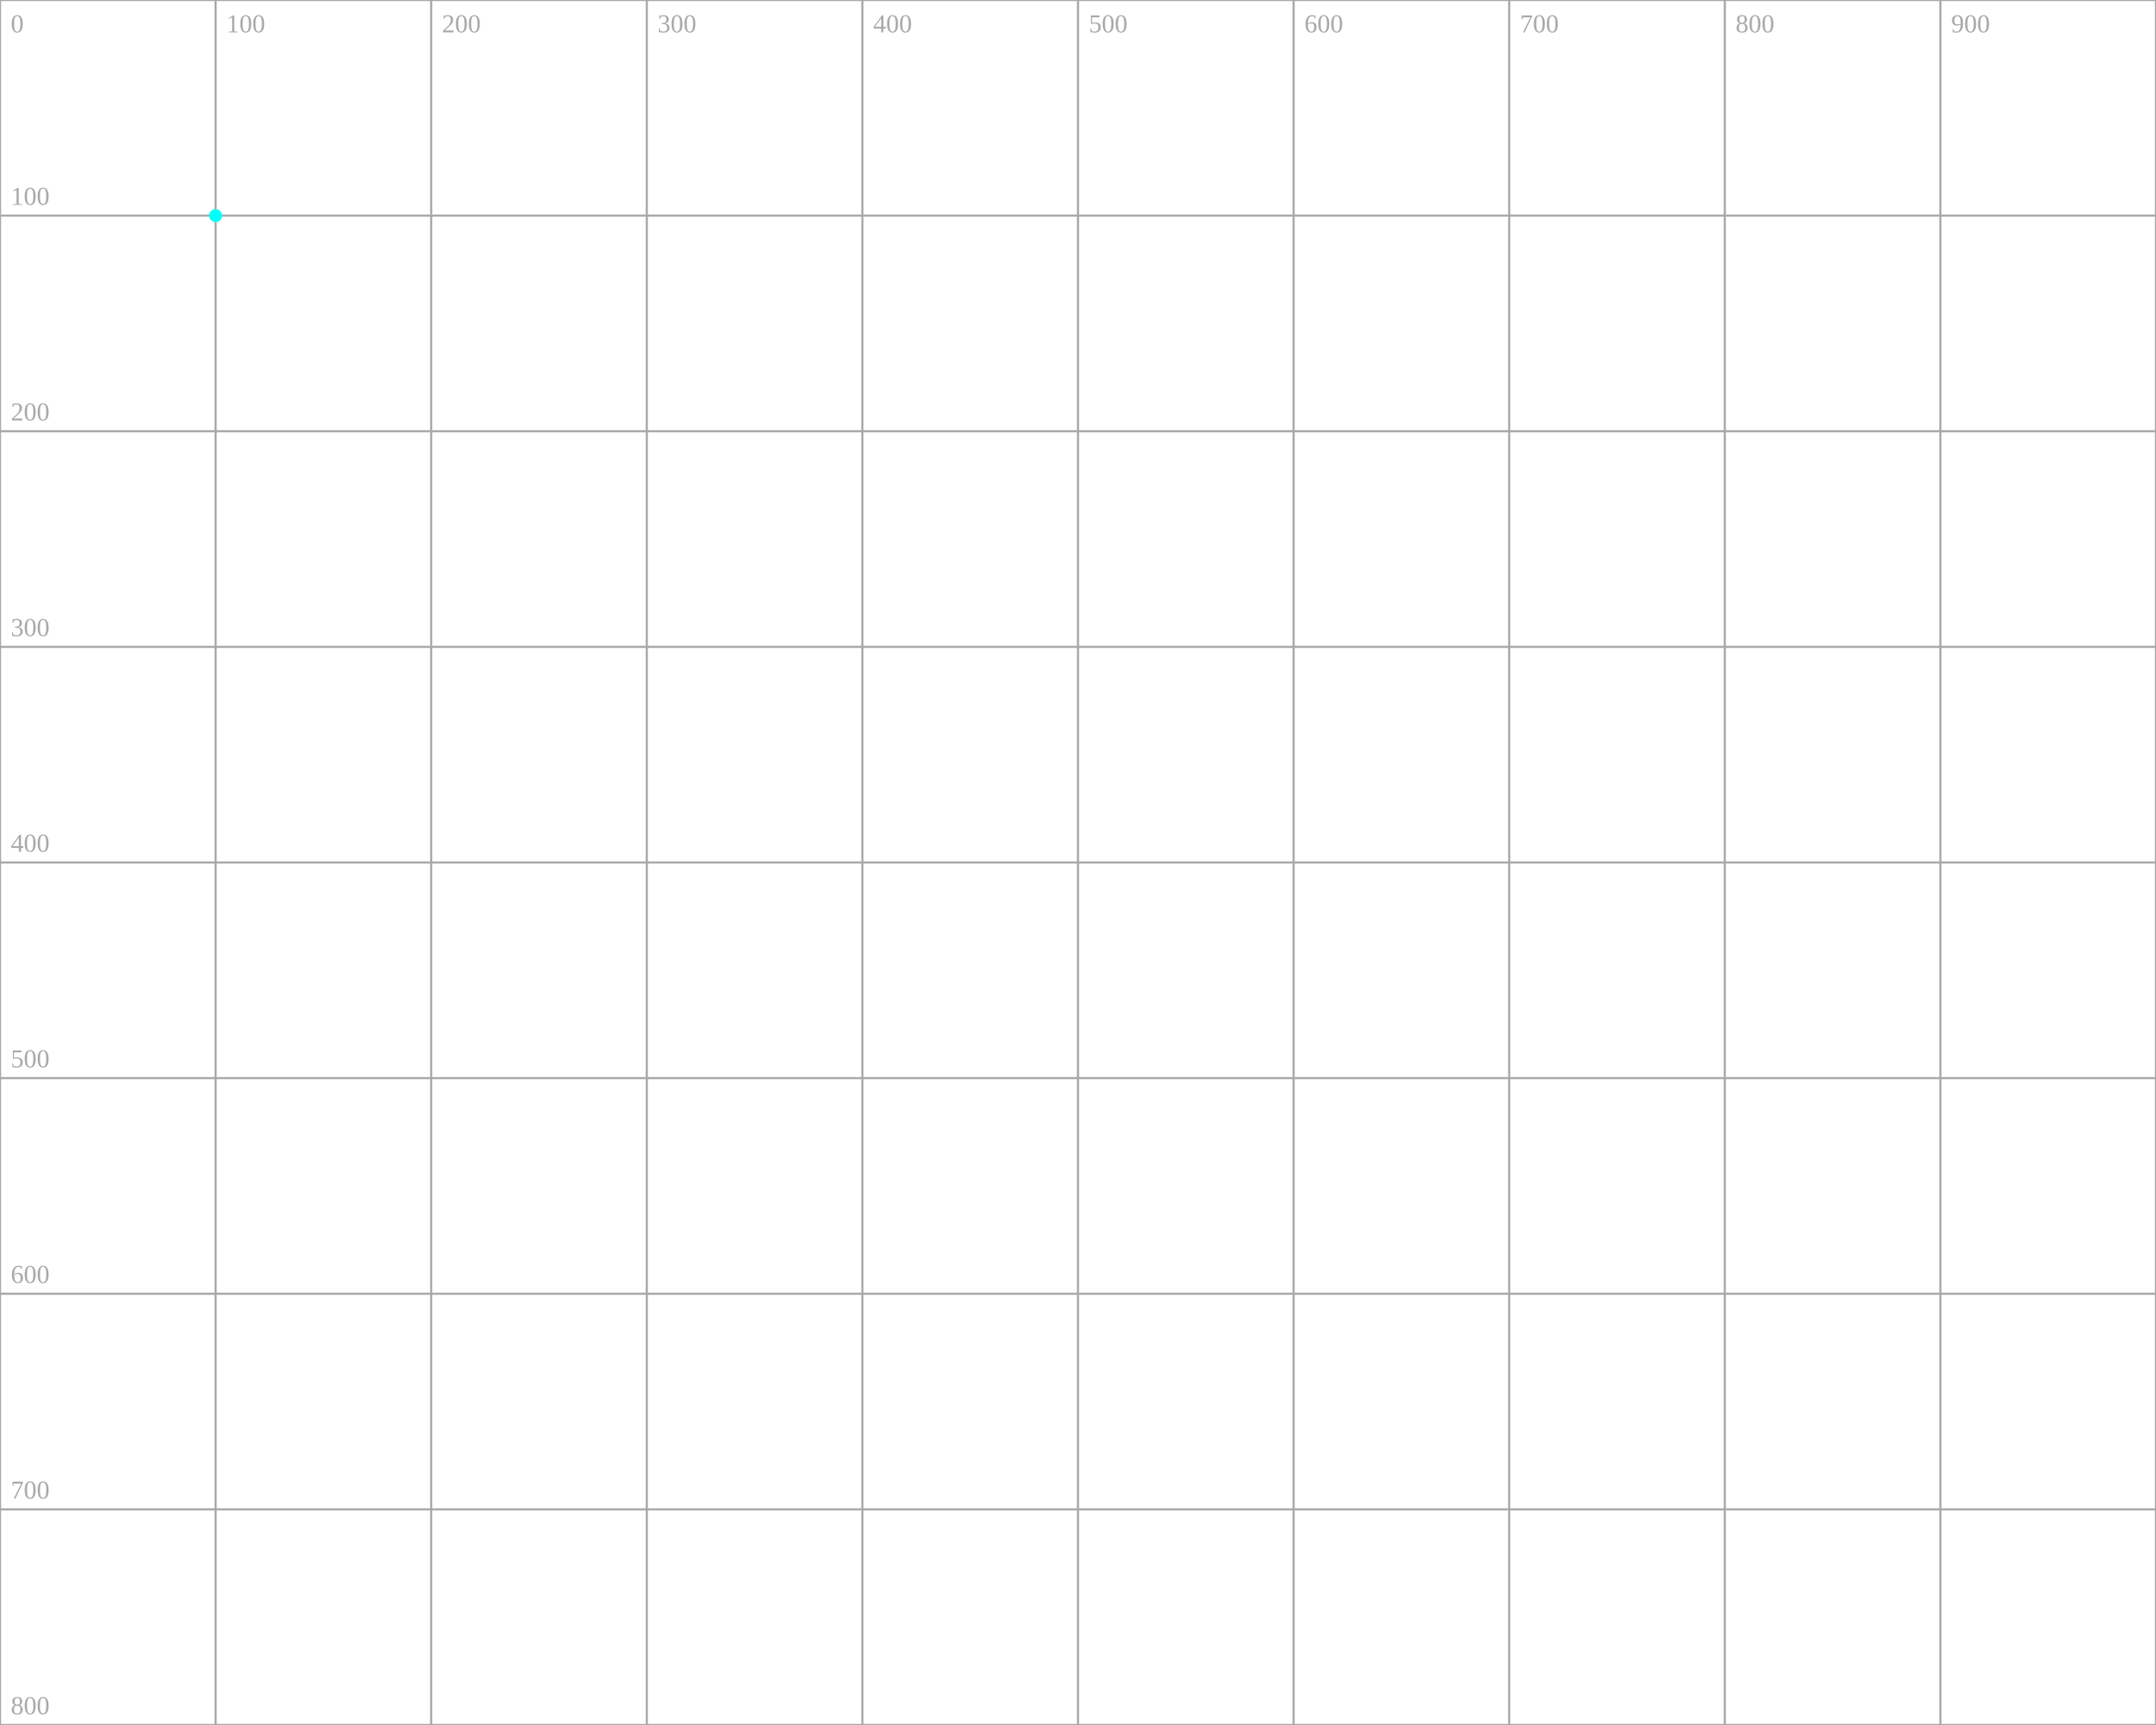
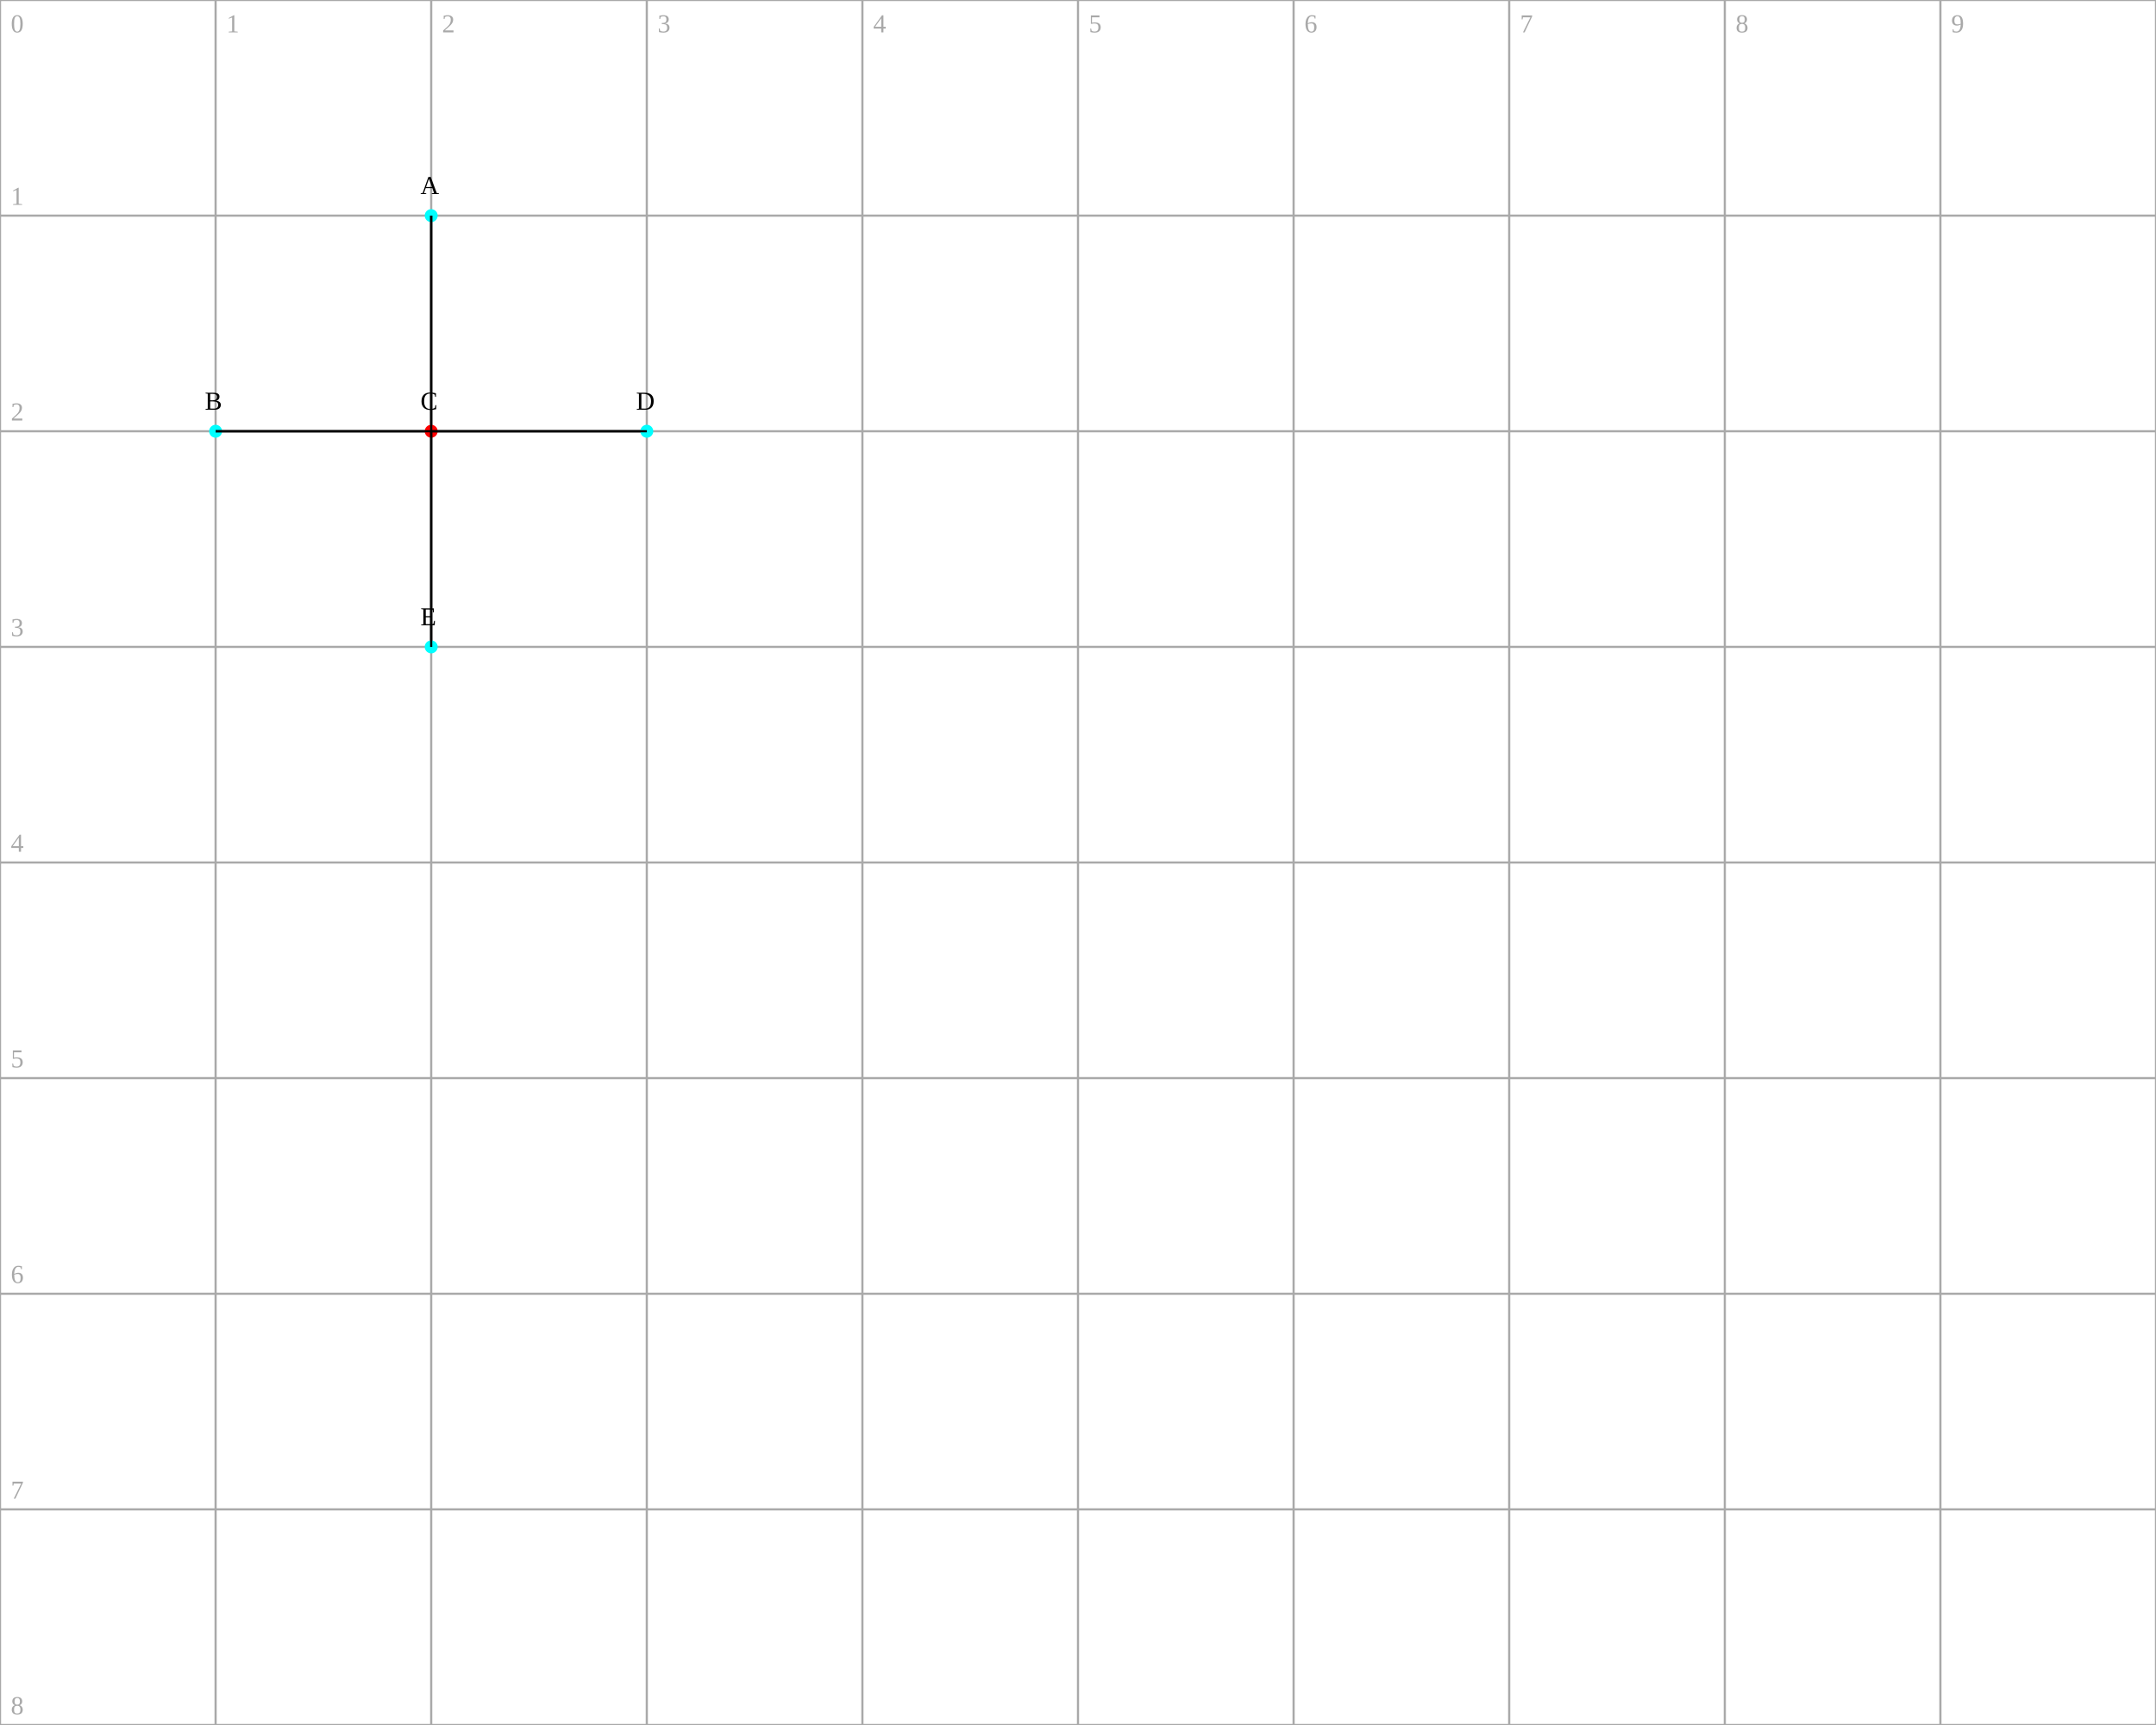
<svg xmlns="http://www.w3.org/2000/svg" version="1.1" width="1000" height="800">
  <line x1="0" y1="0" x2="1000" y2="0" stroke="darkgrey" />
  <text x="5" y="-5" fill="darkgrey">0</text>
  <line x1="0" y1="100" x2="1000" y2="100" stroke="darkgrey" />
-   <text x="5" y="95" fill="darkgrey">100</text>
+   <text x="5" y="95" fill="darkgrey">1</text>
  <line x1="0" y1="200" x2="1000" y2="200" stroke="darkgrey" />
-   <text x="5" y="195" fill="darkgrey">200</text>
+   <text x="5" y="195" fill="darkgrey">2</text>
  <line x1="0" y1="300" x2="1000" y2="300" stroke="darkgrey" />
-   <text x="5" y="295" fill="darkgrey">300</text>
+   <text x="5" y="295" fill="darkgrey">3</text>
  <line x1="0" y1="400" x2="1000" y2="400" stroke="darkgrey" />
-   <text x="5" y="395" fill="darkgrey">400</text>
+   <text x="5" y="395" fill="darkgrey">4</text>
  <line x1="0" y1="500" x2="1000" y2="500" stroke="darkgrey" />
-   <text x="5" y="495" fill="darkgrey">500</text>
+   <text x="5" y="495" fill="darkgrey">5</text>
  <line x1="0" y1="600" x2="1000" y2="600" stroke="darkgrey" />
-   <text x="5" y="595" fill="darkgrey">600</text>
+   <text x="5" y="595" fill="darkgrey">6</text>
  <line x1="0" y1="700" x2="1000" y2="700" stroke="darkgrey" />
-   <text x="5" y="695" fill="darkgrey">700</text>
+   <text x="5" y="695" fill="darkgrey">7</text>
  <line x1="0" y1="800" x2="1000" y2="800" stroke="darkgrey" />
-   <text x="5" y="795" fill="darkgrey">800</text>
+   <text x="5" y="795" fill="darkgrey">8</text>
  <line x1="0" y1="0" x2="0" y2="800" stroke="darkgrey" />
  <text x="5" y="15" fill="darkgrey">0</text>
  <line x1="100" y1="0" x2="100" y2="800" stroke="darkgrey" />
-   <text x="105" y="15" fill="darkgrey">100</text>
+   <text x="105" y="15" fill="darkgrey">1</text>
  <line x1="200" y1="0" x2="200" y2="800" stroke="darkgrey" />
-   <text x="205" y="15" fill="darkgrey">200</text>
+   <text x="205" y="15" fill="darkgrey">2</text>
  <line x1="300" y1="0" x2="300" y2="800" stroke="darkgrey" />
-   <text x="305" y="15" fill="darkgrey">300</text>
+   <text x="305" y="15" fill="darkgrey">3</text>
  <line x1="400" y1="0" x2="400" y2="800" stroke="darkgrey" />
-   <text x="405" y="15" fill="darkgrey">400</text>
+   <text x="405" y="15" fill="darkgrey">4</text>
  <line x1="500" y1="0" x2="500" y2="800" stroke="darkgrey" />
-   <text x="505" y="15" fill="darkgrey">500</text>
+   <text x="505" y="15" fill="darkgrey">5</text>
  <line x1="600" y1="0" x2="600" y2="800" stroke="darkgrey" />
-   <text x="605" y="15" fill="darkgrey">600</text>
+   <text x="605" y="15" fill="darkgrey">6</text>
  <line x1="700" y1="0" x2="700" y2="800" stroke="darkgrey" />
-   <text x="705" y="15" fill="darkgrey">700</text>
+   <text x="705" y="15" fill="darkgrey">7</text>
  <line x1="800" y1="0" x2="800" y2="800" stroke="darkgrey" />
-   <text x="805" y="15" fill="darkgrey">800</text>
+   <text x="805" y="15" fill="darkgrey">8</text>
  <line x1="900" y1="0" x2="900" y2="800" stroke="darkgrey" />
-   <text x="905" y="15" fill="darkgrey">900</text>
+   <text x="905" y="15" fill="darkgrey">9</text>
  <line x1="1000" y1="0" x2="1000" y2="800" stroke="darkgrey" />
-   <text x="1005" y="15" fill="darkgrey">1000</text>
-   <circle cx="100" cy="100" r="3" fill="cyan" />
+   <text x="1005" y="15" fill="darkgrey">10</text>
+   <circle cx="200" cy="100" r="3" fill="cyan" />
+   <text x="195" y="90" fill="black">A</text>
+   <line x1="200" y1="100" x2="200" y2="200" stroke="black" />
+   <circle cx="100" cy="200" r="3" fill="cyan" />
+   <text x="95" y="190" fill="black">B</text>
+   <line x1="100" y1="200" x2="200" y2="200" stroke="black" />
+   <circle cx="200" cy="200" r="3" fill="red" />
+   <text x="195" y="190" fill="black">C</text>
+   <line x1="200" y1="200" x2="200" y2="100" stroke="black" />
+   <line x1="200" y1="200" x2="100" y2="200" stroke="black" />
+   <line x1="200" y1="200" x2="300" y2="200" stroke="black" />
+   <line x1="200" y1="200" x2="200" y2="300" stroke="black" />
+   <circle cx="300" cy="200" r="3" fill="cyan" />
+   <text x="295" y="190" fill="black">D</text>
+   <line x1="300" y1="200" x2="200" y2="200" stroke="black" />
+   <circle cx="200" cy="300" r="3" fill="cyan" />
+   <text x="195" y="290" fill="black">E</text>
+   <line x1="200" y1="300" x2="200" y2="200" stroke="black" />
  <defs>
    <radialGradient id="redball" cx="30%" cy="30%" r="100%" fx="30%" fy="30%">
      <stop offset="0%" style="stop-color:rgb(255,250,250)" />
      <stop offset="3%" style="stop-color:rgb(255,250,250)" />
      <stop offset="7%" style="stop-color:rgb(255,160,160)" />
      <stop offset="70%" style="stop-color:rgb(255,0,0)" />
      <stop offset="100%" style="stop-color:rgb(255,0,0)" />
    </radialGradient>
    <radialGradient id="greenball" cx="30%" cy="30%" r="100%" fx="30%" fy="30%">
      <stop offset="0%" style="stop-color:rgb(250,255,250)" />
      <stop offset="3%" style="stop-color:rgb(250,255,250)" />
      <stop offset="7%" style="stop-color:rgb(160,255,160)" />
      <stop offset="70%" style="stop-color:rgb(0,255,0)" />
      <stop offset="100%" style="stop-color:rgb(0,255,0)" />
    </radialGradient>
    <radialGradient id="blueball" cx="30%" cy="30%" r="100%" fx="30%" fy="30%">
      <stop offset="0%" style="stop-color:rgb(250,250,255)" />
      <stop offset="3%" style="stop-color:rgb(250,250,255)" />
      <stop offset="7%" style="stop-color:rgb(160,160,255)" />
      <stop offset="70%" style="stop-color:rgb(0,0,255)" />
      <stop offset="100%" style="stop-color:rgb(0,255,0)" />
    </radialGradient>
    <radialGradient id="yellowball" cx="30%" cy="30%" r="100%" fx="30%" fy="30%">
      <stop offset="0%" style="stop-color:rgb(255,255,250)" />
      <stop offset="3%" style="stop-color:rgb(255,255,250)" />
      <stop offset="7%" style="stop-color:rgb(255,255,160)" />
      <stop offset="70%" style="stop-color:rgb(255,255,0)" />
      <stop offset="100%" style="stop-color:rgb(255,255,0)" />
    </radialGradient>
    <radialGradient id="greyball" cx="30%" cy="30%" r="100%" fx="30%" fy="30%">
      <stop offset="0%" style="stop-color:rgb(250,250,250)" />
      <stop offset="3%" style="stop-color:rgb(250,250,250)" />
      <stop offset="7%" style="stop-color:rgb(160,160,160)" />
      <stop offset="70%" style="stop-color:rgb(100,100,100)" />
      <stop offset="100%" style="stop-color:rgb(100,100,100)" />
    </radialGradient>
  </defs>
</svg>
